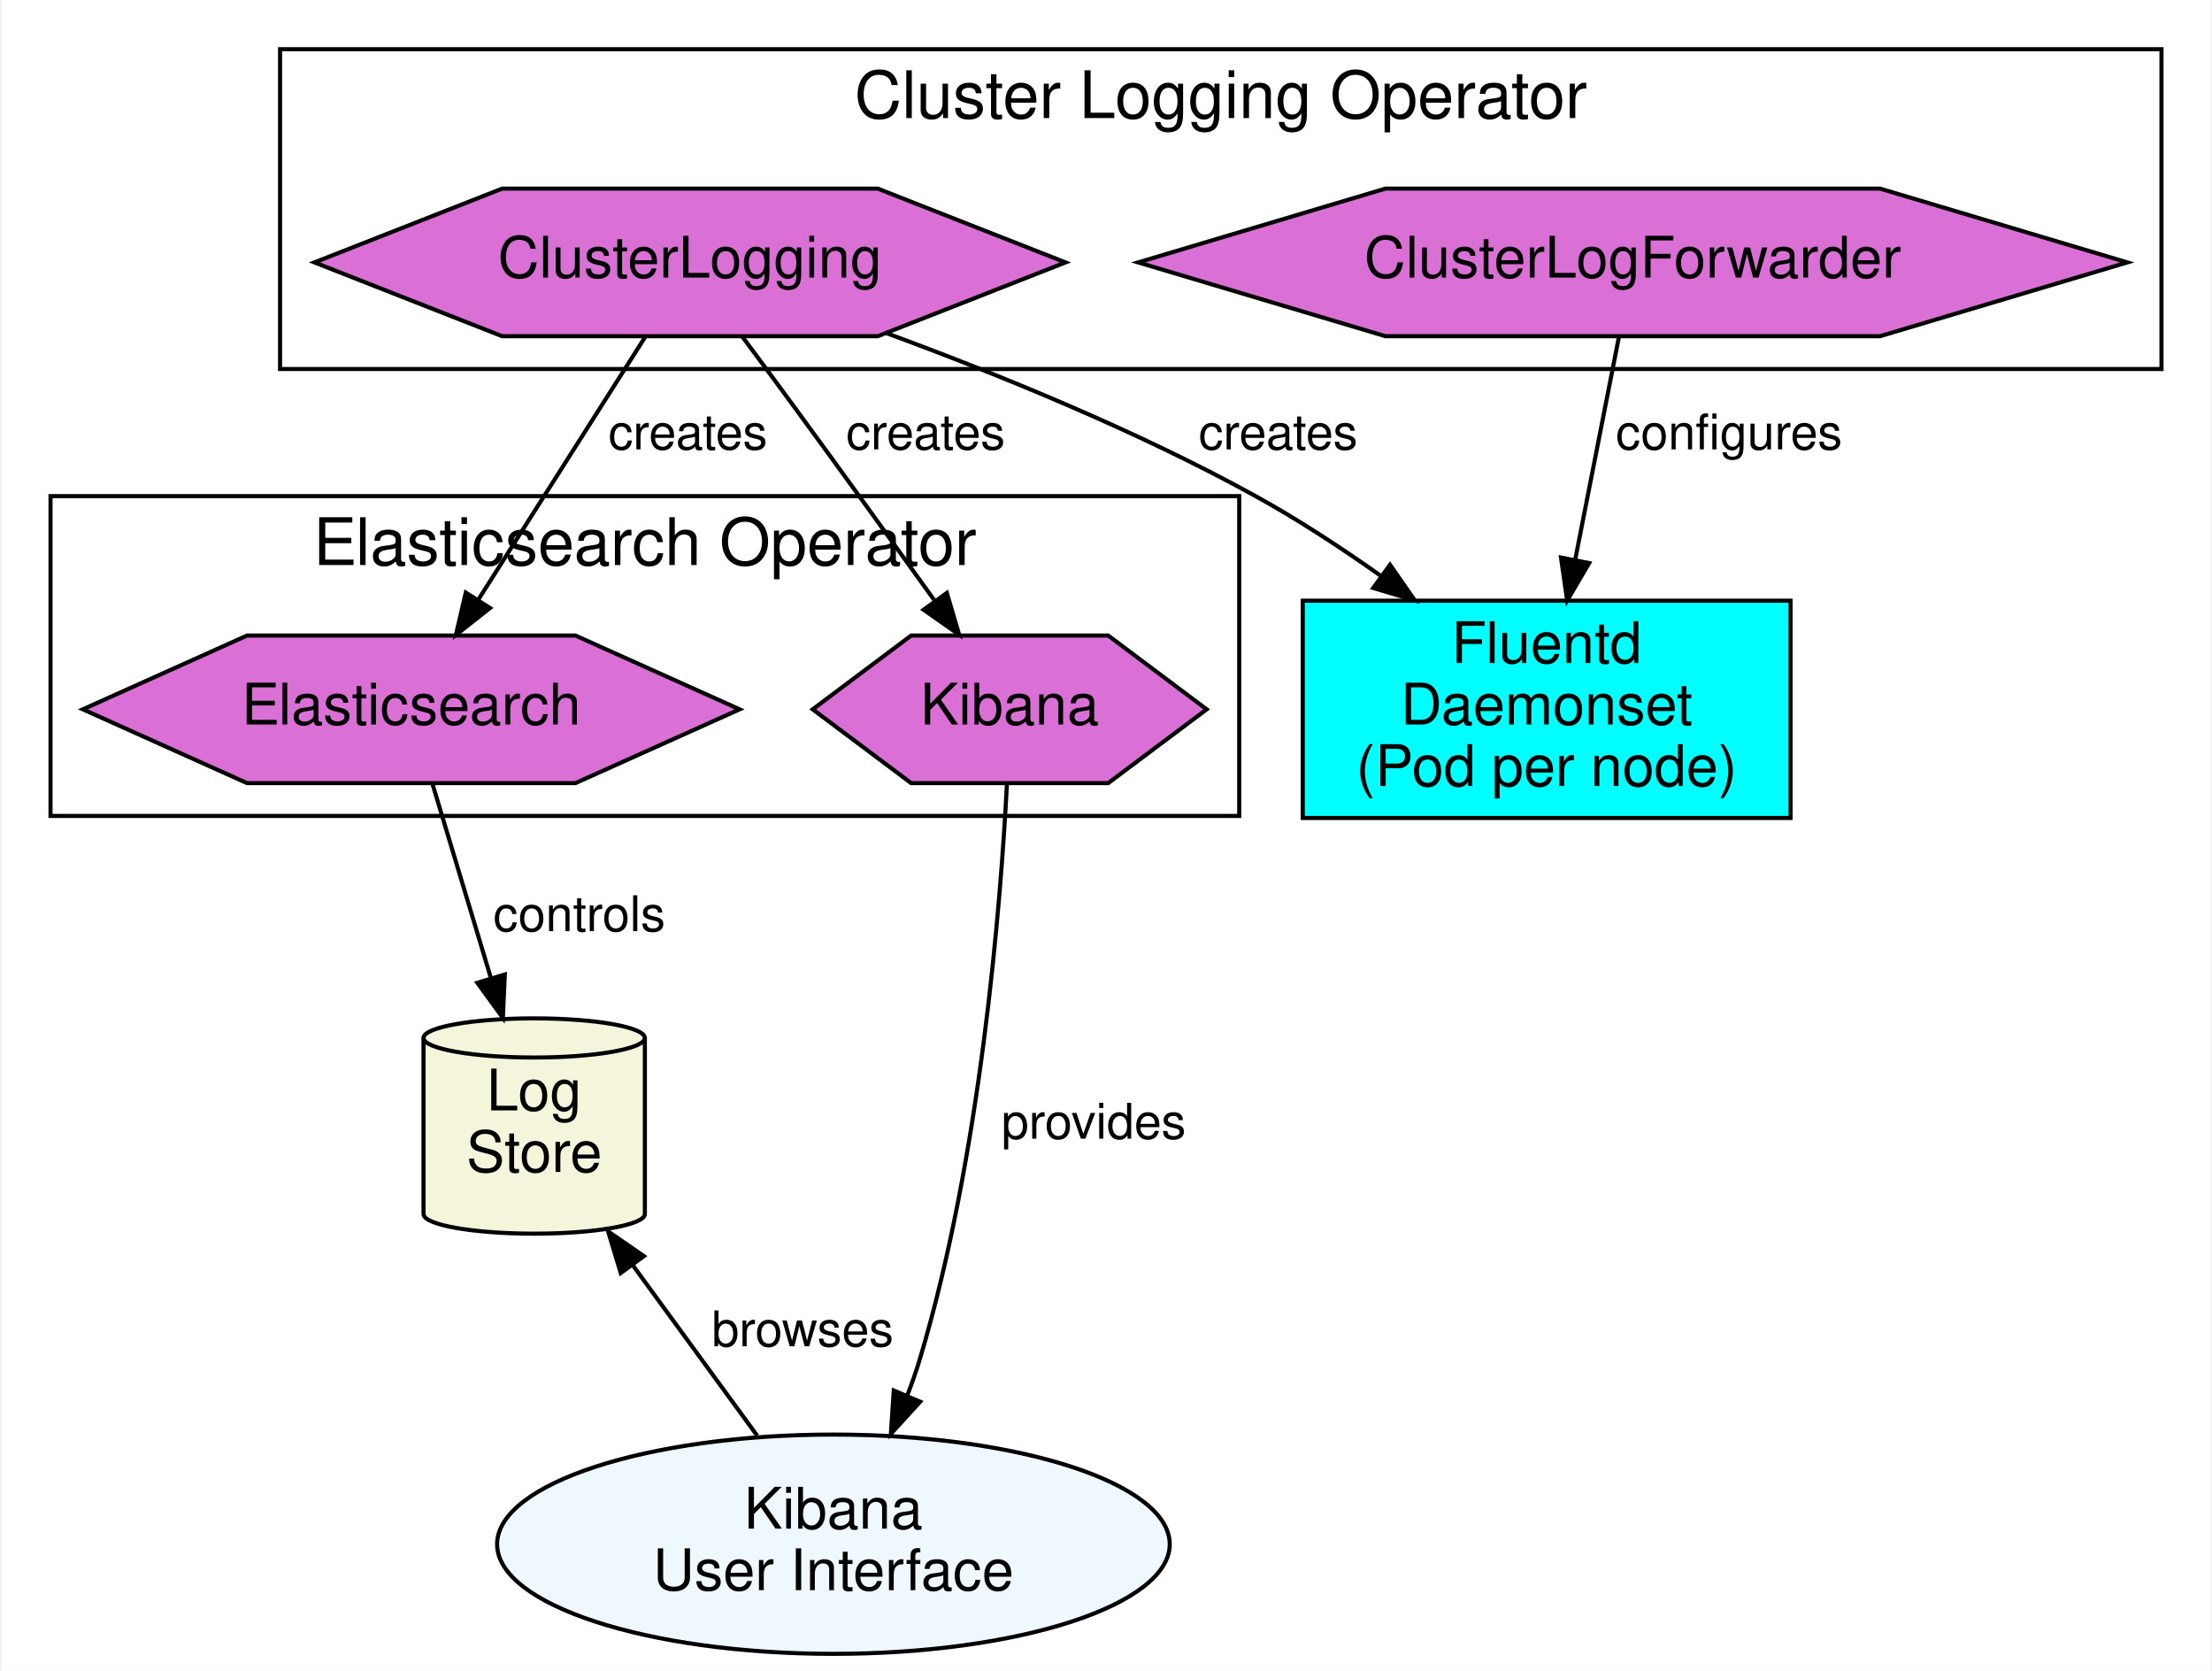
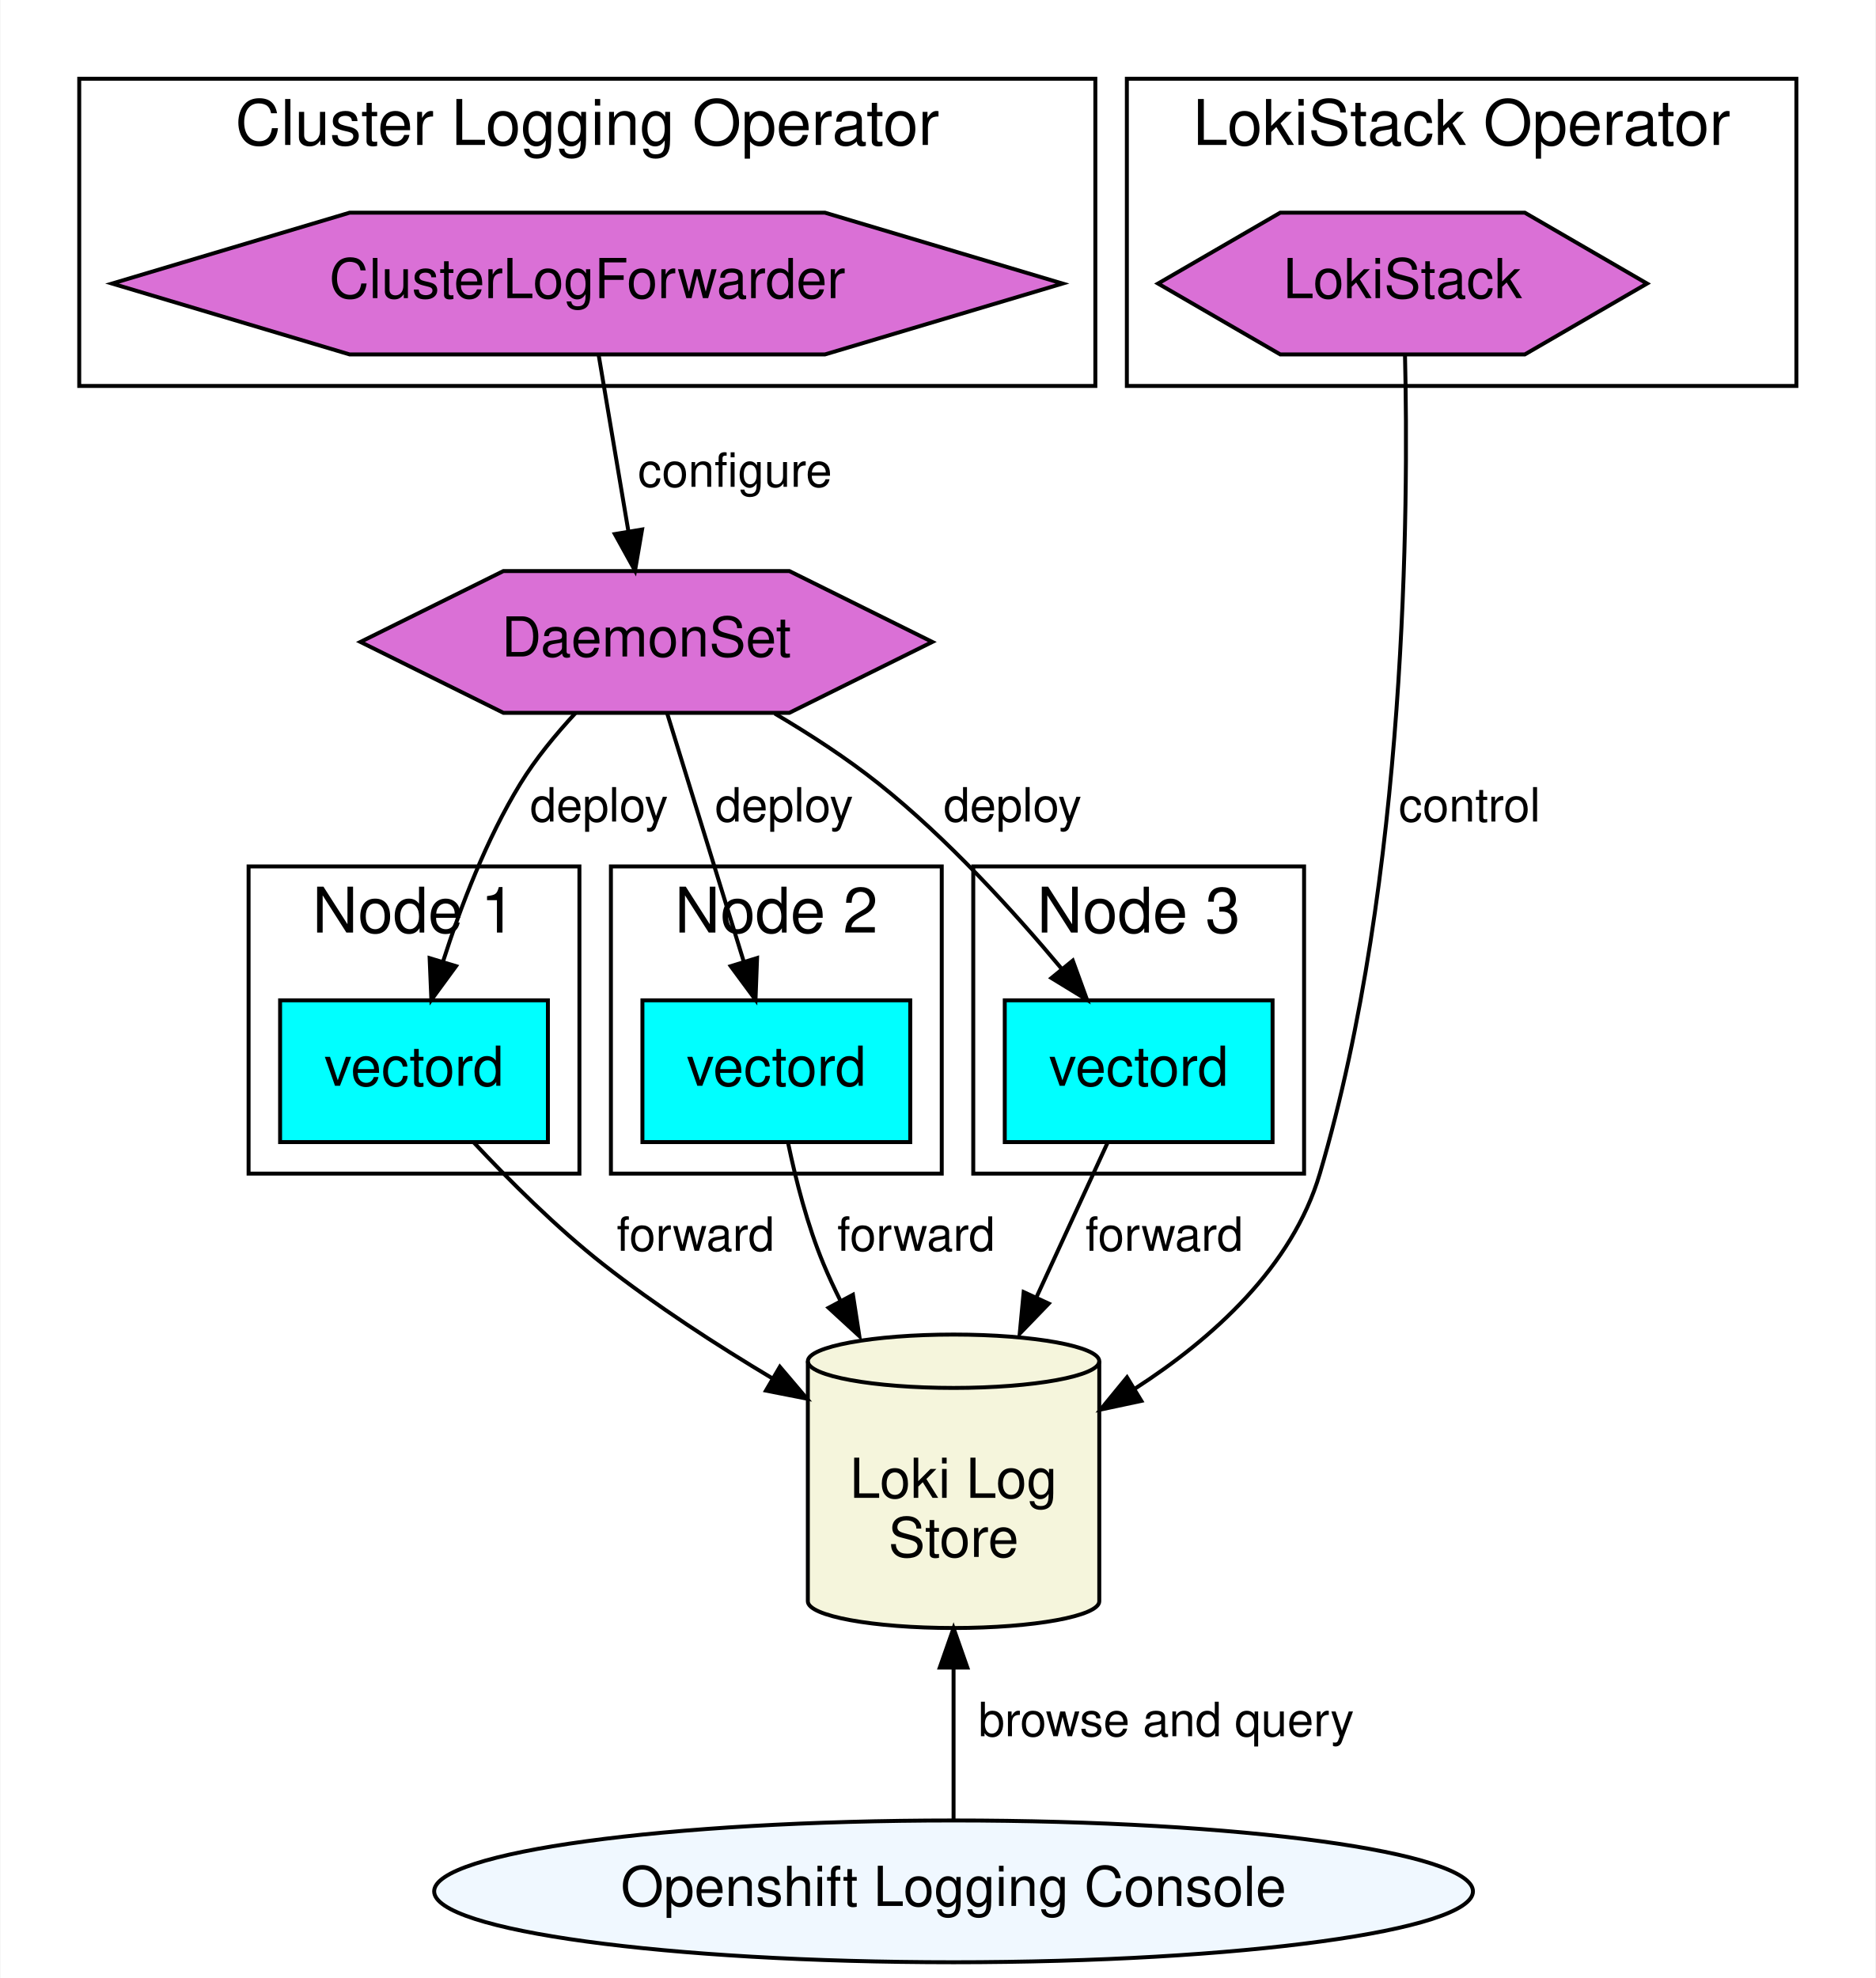
- <svg xmlns="http://www.w3.org/2000/svg" width="539pt" height="407pt" viewBox="0.00 0.00 539.00 407.49">
-   <g id="graph0" class="graph" transform="scale(1 1) rotate(0) translate(4 403.49)">
-     <polygon fill="white" stroke="transparent" points="-4,4 -4,-403.49 535,-403.49 535,4 -4,4" />
+ <svg xmlns="http://www.w3.org/2000/svg" width="476pt" height="502pt" viewBox="0.00 0.00 476.00 502.25">
+   <g id="graph0" class="graph" transform="scale(1 1) rotate(0) translate(4 498.25)">
+     <polygon fill="white" stroke="transparent" points="-4,4 -4,-498.25 472,-498.25 472,4 -4,4" />
+     <g id="clust5" class="cluster">
+       <polygon fill="none" stroke="transparent" points="8,-392.25 8,-486.25 460,-486.25 460,-392.25 8,-392.25" />
+     </g>
+     <g id="clust6" class="cluster">
+       <polygon fill="none" stroke="black" points="16,-400.25 16,-478.25 274,-478.25 274,-400.25 16,-400.25" />
+       <text text-anchor="middle" x="145" y="-461.45" font-family="Helvetica,sans-Serif" font-size="16.00">Cluster Logging Operator</text>
+     </g>
+     <g id="clust7" class="cluster">
+       <polygon fill="none" stroke="black" points="282,-400.25 282,-478.25 452,-478.25 452,-400.25 282,-400.25" />
+       <text text-anchor="middle" x="367" y="-461.45" font-family="Helvetica,sans-Serif" font-size="16.00">LokiStack Operator</text>
+     </g>
+     <g id="clust1" class="cluster">
+       <polygon fill="none" stroke="black" points="59,-200.25 59,-278.25 143,-278.25 143,-200.25 59,-200.25" />
+       <text text-anchor="middle" x="101" y="-261.45" font-family="Helvetica,sans-Serif" font-size="16.00">Node 1</text>
+     </g>
    <g id="clust2" class="cluster">
-       <polygon fill="none" stroke="black" points="64,-313.49 64,-391.49 523,-391.49 523,-313.49 64,-313.49" />
-       <text text-anchor="middle" x="293.5" y="-374.69" font-family="Helvetica,sans-Serif" font-size="16.00">Cluster Logging Operator</text>
+       <polygon fill="none" stroke="black" points="151,-200.25 151,-278.25 235,-278.25 235,-200.25 151,-200.25" />
+       <text text-anchor="middle" x="193" y="-261.45" font-family="Helvetica,sans-Serif" font-size="16.00">Node 2</text>
    </g>
    <g id="clust3" class="cluster">
-       <polygon fill="none" stroke="black" points="8,-204.49 8,-282.49 298,-282.49 298,-204.49 8,-204.49" />
-       <text text-anchor="middle" x="153" y="-265.69" font-family="Helvetica,sans-Serif" font-size="16.00">Elasticsearch Operator</text>
+       <polygon fill="none" stroke="black" points="243,-200.25 243,-278.25 327,-278.25 327,-200.25 243,-200.25" />
+       <text text-anchor="middle" x="285" y="-261.45" font-family="Helvetica,sans-Serif" font-size="16.00">Node 3</text>
    </g>
    <g id="node1" class="node">
-       <polygon fill="orchid" stroke="black" points="255.62,-339.49 209.81,-357.49 118.19,-357.49 72.38,-339.49 118.19,-321.49 209.81,-321.49 255.62,-339.49" />
-       <text text-anchor="middle" x="164" y="-335.79" font-family="Helvetica,sans-Serif" font-size="14.00">ClusterLogging</text>
+       <polygon fill="orchid" stroke="black" points="265.66,-426.25 205.33,-444.25 84.67,-444.25 24.34,-426.25 84.67,-408.25 205.33,-408.25 265.66,-426.25" />
+       <text text-anchor="middle" x="145" y="-422.55" font-family="Helvetica,sans-Serif" font-size="14.00">ClusterLogForwarder</text>
+     </g>
+     <g id="node2" class="node">
+       <polygon fill="orchid" stroke="black" points="232.6,-335.25 196.3,-353.25 123.7,-353.25 87.4,-335.25 123.7,-317.25 196.3,-317.25 232.6,-335.25" />
+       <text text-anchor="middle" x="160" y="-331.55" font-family="Helvetica,sans-Serif" font-size="14.00">DaemonSet</text>
+     </g>
+     <g id="edge2" class="edge">
+       <path fill="none" stroke="black" d="M147.89,-408.09C150.03,-395.41 152.98,-377.89 155.44,-363.33" />
+       <polygon fill="black" stroke="black" points="158.91,-363.8 157.12,-353.36 152,-362.64 158.91,-363.8" />
+       <text text-anchor="middle" x="182.5" y="-374.65" font-family="Helvetica,sans-Serif" font-size="12.00">configure</text>
+     </g>
+     <g id="node4" class="node">
+       <polygon fill="cyan" stroke="black" points="135,-244.25 67,-244.25 67,-208.25 135,-208.25 135,-244.25" />
+       <text text-anchor="middle" x="101" y="-222.55" font-family="Helvetica,sans-Serif" font-size="14.00">vectord</text>
+     </g>
+     <g id="edge3" class="edge">
+       <path fill="none" stroke="black" d="M141.97,-317.16C136.98,-311.77 131.87,-305.57 128,-299.25 119.41,-285.24 112.84,-268.05 108.33,-253.98" />
+       <polygon fill="black" stroke="black" points="111.67,-252.93 105.41,-244.38 104.97,-254.96 111.67,-252.93" />
+       <text text-anchor="middle" x="148" y="-289.65" font-family="Helvetica,sans-Serif" font-size="12.00">deploy</text>
+     </g>
+     <g id="node5" class="node">
+       <polygon fill="cyan" stroke="black" points="227,-244.25 159,-244.25 159,-208.25 227,-208.25 227,-244.25" />
+       <text text-anchor="middle" x="193" y="-222.55" font-family="Helvetica,sans-Serif" font-size="14.00">vectord</text>
+     </g>
+     <g id="edge4" class="edge">
+       <path fill="none" stroke="black" d="M165.3,-317.06C170.55,-300.06 178.65,-273.79 184.74,-254.04" />
+       <polygon fill="black" stroke="black" points="188.11,-254.99 187.71,-244.4 181.42,-252.92 188.11,-254.99" />
+       <text text-anchor="middle" x="195" y="-289.65" font-family="Helvetica,sans-Serif" font-size="12.00">deploy</text>
+     </g>
+     <g id="node6" class="node">
+       <polygon fill="cyan" stroke="black" points="319,-244.25 251,-244.25 251,-208.25 319,-208.25 319,-244.25" />
+       <text text-anchor="middle" x="285" y="-222.55" font-family="Helvetica,sans-Serif" font-size="14.00">vectord</text>
+     </g>
+     <g id="edge5" class="edge">
+       <path fill="none" stroke="black" d="M192.59,-317.07C201.48,-311.82 210.9,-305.71 219,-299.25 236.35,-285.43 253.19,-266.94 265.53,-252.16" />
+       <polygon fill="black" stroke="black" points="268.27,-254.34 271.89,-244.38 262.85,-249.91 268.27,-254.34" />
+       <text text-anchor="middle" x="253" y="-289.65" font-family="Helvetica,sans-Serif" font-size="12.00">deploy</text>
    </g>
    <g id="node3" class="node">
-       <polygon fill="orchid" stroke="black" points="176.11,-230.49 136.05,-248.49 55.95,-248.49 15.89,-230.49 55.95,-212.49 136.05,-212.49 176.11,-230.49" />
-       <text text-anchor="middle" x="96" y="-226.79" font-family="Helvetica,sans-Serif" font-size="14.00">Elasticsearch</text>
+       <polygon fill="orchid" stroke="black" points="414.08,-426.25 383.04,-444.25 320.96,-444.25 289.92,-426.25 320.96,-408.25 383.04,-408.25 414.08,-426.25" />
+       <text text-anchor="middle" x="352" y="-422.55" font-family="Helvetica,sans-Serif" font-size="14.00">LokiStack</text>
    </g>
-     <g id="edge2" class="edge">
-       <path fill="none" stroke="black" d="M153.07,-321.3C142.07,-303.98 124.96,-277.06 112.34,-257.2" />
-       <polygon fill="black" stroke="black" points="115.22,-255.2 106.9,-248.64 109.31,-258.96 115.22,-255.2" />
-       <text text-anchor="middle" x="163.5" y="-293.89" font-family="Helvetica,sans-Serif" font-size="12.00">creates</text>
-     </g>
-     <g id="node4" class="node">
-       <polygon fill="orchid" stroke="black" points="290.06,-230.49 266.03,-248.49 217.97,-248.49 193.94,-230.49 217.97,-212.49 266.03,-212.49 290.06,-230.49" />
-       <text text-anchor="middle" x="242" y="-226.79" font-family="Helvetica,sans-Serif" font-size="14.00">Kibana</text>
-     </g>
-     <g id="edge3" class="edge">
-       <path fill="none" stroke="black" d="M176.74,-321.43C180.98,-315.74 185.71,-309.35 190,-303.49 201.21,-288.18 213.66,-270.96 223.56,-257.19" />
-       <polygon fill="black" stroke="black" points="226.67,-258.87 229.67,-248.7 220.99,-254.78 226.67,-258.87" />
-       <text text-anchor="middle" x="221.5" y="-293.89" font-family="Helvetica,sans-Serif" font-size="12.00">creates</text>
-     </g>
-     <g id="node5" class="node">
-       <polygon fill="cyan" stroke="black" points="432.5,-256.99 313.5,-256.99 313.5,-203.99 432.5,-203.99 432.5,-256.99" />
-       <text text-anchor="middle" x="373" y="-241.79" font-family="Helvetica,sans-Serif" font-size="14.00">Fluentd</text>
-       <text text-anchor="middle" x="373" y="-226.79" font-family="Helvetica,sans-Serif" font-size="14.00">Daemonset</text>
-       <text text-anchor="middle" x="373" y="-211.79" font-family="Helvetica,sans-Serif" font-size="14.00">(Pod per node)</text>
-     </g>
-     <g id="edge4" class="edge">
-       <path fill="none" stroke="black" d="M211.91,-322.25C239.06,-312.26 273.25,-298.35 302,-282.49 312.28,-276.82 322.83,-269.92 332.54,-263.05" />
-       <polygon fill="black" stroke="black" points="334.79,-265.75 340.84,-257.06 330.69,-260.08 334.79,-265.75" />
-       <text text-anchor="middle" x="307.5" y="-293.89" font-family="Helvetica,sans-Serif" font-size="12.00">creates</text>
-     </g>
-     <g id="node2" class="node">
-       <polygon fill="orchid" stroke="black" points="514.66,-339.49 454.33,-357.49 333.67,-357.49 273.34,-339.49 333.67,-321.49 454.33,-321.49 514.66,-339.49" />
-       <text text-anchor="middle" x="394" y="-335.79" font-family="Helvetica,sans-Serif" font-size="14.00">ClusterLogForwarder</text>
+     <g id="node7" class="node">
+       <path fill="beige" stroke="black" d="M275,-152.6C275,-156.34 258.42,-159.38 238,-159.38 217.58,-159.38 201,-156.34 201,-152.6 201,-152.6 201,-91.65 201,-91.65 201,-87.91 217.58,-84.87 238,-84.87 258.42,-84.87 275,-87.91 275,-91.65 275,-91.65 275,-152.6 275,-152.6" />
+       <path fill="none" stroke="black" d="M275,-152.6C275,-148.87 258.42,-145.83 238,-145.83 217.58,-145.83 201,-148.87 201,-152.6" />
+       <text text-anchor="middle" x="238" y="-117.92" font-family="Helvetica,sans-Serif" font-size="14.00">Loki Log</text>
+       <text text-anchor="middle" x="238" y="-102.92" font-family="Helvetica,sans-Serif" font-size="14.00">Store</text>
    </g>
    <g id="edge1" class="edge">
-       <path fill="none" stroke="black" d="M390.63,-321.3C387.76,-306.71 383.56,-285.31 379.98,-267.05" />
-       <polygon fill="black" stroke="black" points="383.37,-266.16 378.01,-257.02 376.5,-267.51 383.37,-266.16" />
-       <text text-anchor="middle" x="417.5" y="-293.89" font-family="Helvetica,sans-Serif" font-size="12.00">configures</text>
-     </g>
-     <g id="node6" class="node">
-       <path fill="beige" stroke="black" d="M153,-150.34C153,-152.98 140.9,-155.12 126,-155.12 111.1,-155.12 99,-152.98 99,-150.34 99,-150.34 99,-107.39 99,-107.39 99,-104.75 111.1,-102.61 126,-102.61 140.9,-102.61 153,-104.75 153,-107.39 153,-107.39 153,-150.34 153,-150.34" />
-       <path fill="none" stroke="black" d="M153,-150.34C153,-147.71 140.9,-145.57 126,-145.57 111.1,-145.57 99,-147.71 99,-150.34" />
-       <text text-anchor="middle" x="126" y="-132.67" font-family="Helvetica,sans-Serif" font-size="14.00">Log</text>
-       <text text-anchor="middle" x="126" y="-117.67" font-family="Helvetica,sans-Serif" font-size="14.00">Store</text>
-     </g>
-     <g id="edge5" class="edge">
-       <path fill="none" stroke="black" d="M101.23,-212.14C105.15,-199.12 110.64,-180.86 115.47,-164.85" />
-       <polygon fill="black" stroke="black" points="118.83,-165.82 118.36,-155.24 112.12,-163.8 118.83,-165.82" />
-       <text text-anchor="middle" x="137" y="-176.39" font-family="Helvetica,sans-Serif" font-size="12.00">controls</text>
-     </g>
-     <g id="node7" class="node">
-       <ellipse fill="aliceblue" stroke="black" cx="199" cy="-26.87" rx="82.05" ry="26.74" />
-       <text text-anchor="middle" x="199" y="-30.67" font-family="Helvetica,sans-Serif" font-size="14.00">Kibana</text>
-       <text text-anchor="middle" x="199" y="-15.67" font-family="Helvetica,sans-Serif" font-size="14.00">User Interface</text>
+       <path fill="none" stroke="black" d="M352.62,-408.18C353.53,-370.03 353.15,-275.32 331,-200.25 324.02,-176.59 303.83,-158.39 284.03,-145.63" />
+       <polygon fill="black" stroke="black" points="285.68,-142.54 275.32,-140.33 282.04,-148.52 285.68,-142.54" />
+       <text text-anchor="middle" x="369" y="-289.65" font-family="Helvetica,sans-Serif" font-size="12.00">control</text>
    </g>
    <g id="edge6" class="edge">
-       <path fill="none" stroke="black" d="M241.32,-212.08C239.78,-182.6 234.91,-121.25 220,-71.74 219.16,-68.94 218.15,-66.09 217.05,-63.25" />
-       <polygon fill="black" stroke="black" points="220.16,-61.62 213.02,-53.79 213.72,-64.36 220.16,-61.62" />
-       <text text-anchor="middle" x="262.5" y="-125.77" font-family="Helvetica,sans-Serif" font-size="12.00">provides</text>
+       <path fill="none" stroke="black" d="M116.1,-208.24C125.14,-198.57 137.14,-186.57 149,-177.25 162.31,-166.8 177.78,-156.75 192.05,-148.22" />
+       <polygon fill="black" stroke="black" points="193.9,-151.19 200.76,-143.11 190.36,-145.15 193.9,-151.19" />
+       <text text-anchor="middle" x="172.5" y="-180.65" font-family="Helvetica,sans-Serif" font-size="12.00">forward</text>
    </g>
    <g id="edge7" class="edge">
-       <path fill="none" stroke="black" d="M180.4,-53.35C171.16,-66.01 159.88,-81.46 149.99,-95" />
-       <polygon fill="black" stroke="black" points="147.11,-93.01 144.04,-103.15 152.77,-97.13 147.11,-93.01" />
-       <text text-anchor="middle" x="191.5" y="-75.14" font-family="Helvetica,sans-Serif" font-size="12.00">browses</text>
+       <path fill="none" stroke="black" d="M196,-207.96C197.95,-198.64 200.89,-187.08 205,-177.25 206.27,-174.2 207.7,-171.13 209.23,-168.07" />
+       <polygon fill="black" stroke="black" points="212.45,-169.48 214.07,-159.01 206.27,-166.18 212.45,-169.48" />
+       <text text-anchor="middle" x="228.5" y="-180.65" font-family="Helvetica,sans-Serif" font-size="12.00">forward</text>
+     </g>
+     <g id="edge8" class="edge">
+       <path fill="none" stroke="black" d="M277.03,-207.93C272.09,-197.2 265.5,-182.88 259.14,-169.06" />
+       <polygon fill="black" stroke="black" points="262.16,-167.25 254.8,-159.62 255.8,-170.17 262.16,-167.25" />
+       <text text-anchor="middle" x="291.5" y="-180.65" font-family="Helvetica,sans-Serif" font-size="12.00">forward</text>
+     </g>
+     <g id="node8" class="node">
+       <ellipse fill="aliceblue" stroke="black" cx="238" cy="-18" rx="131.88" ry="18" />
+       <text text-anchor="middle" x="238" y="-14.3" font-family="Helvetica,sans-Serif" font-size="14.00">Openshift Logging Console</text>
+     </g>
+     <g id="edge9" class="edge">
+       <path fill="none" stroke="black" d="M238,-36.02C238,-46.6 238,-60.76 238,-74.48" />
+       <polygon fill="black" stroke="black" points="234.5,-74.83 238,-84.83 241.5,-74.83 234.5,-74.83" />
+       <text text-anchor="middle" x="292" y="-57.4" font-family="Helvetica,sans-Serif" font-size="12.00">browse and query</text>
    </g>
  </g>
</svg>
